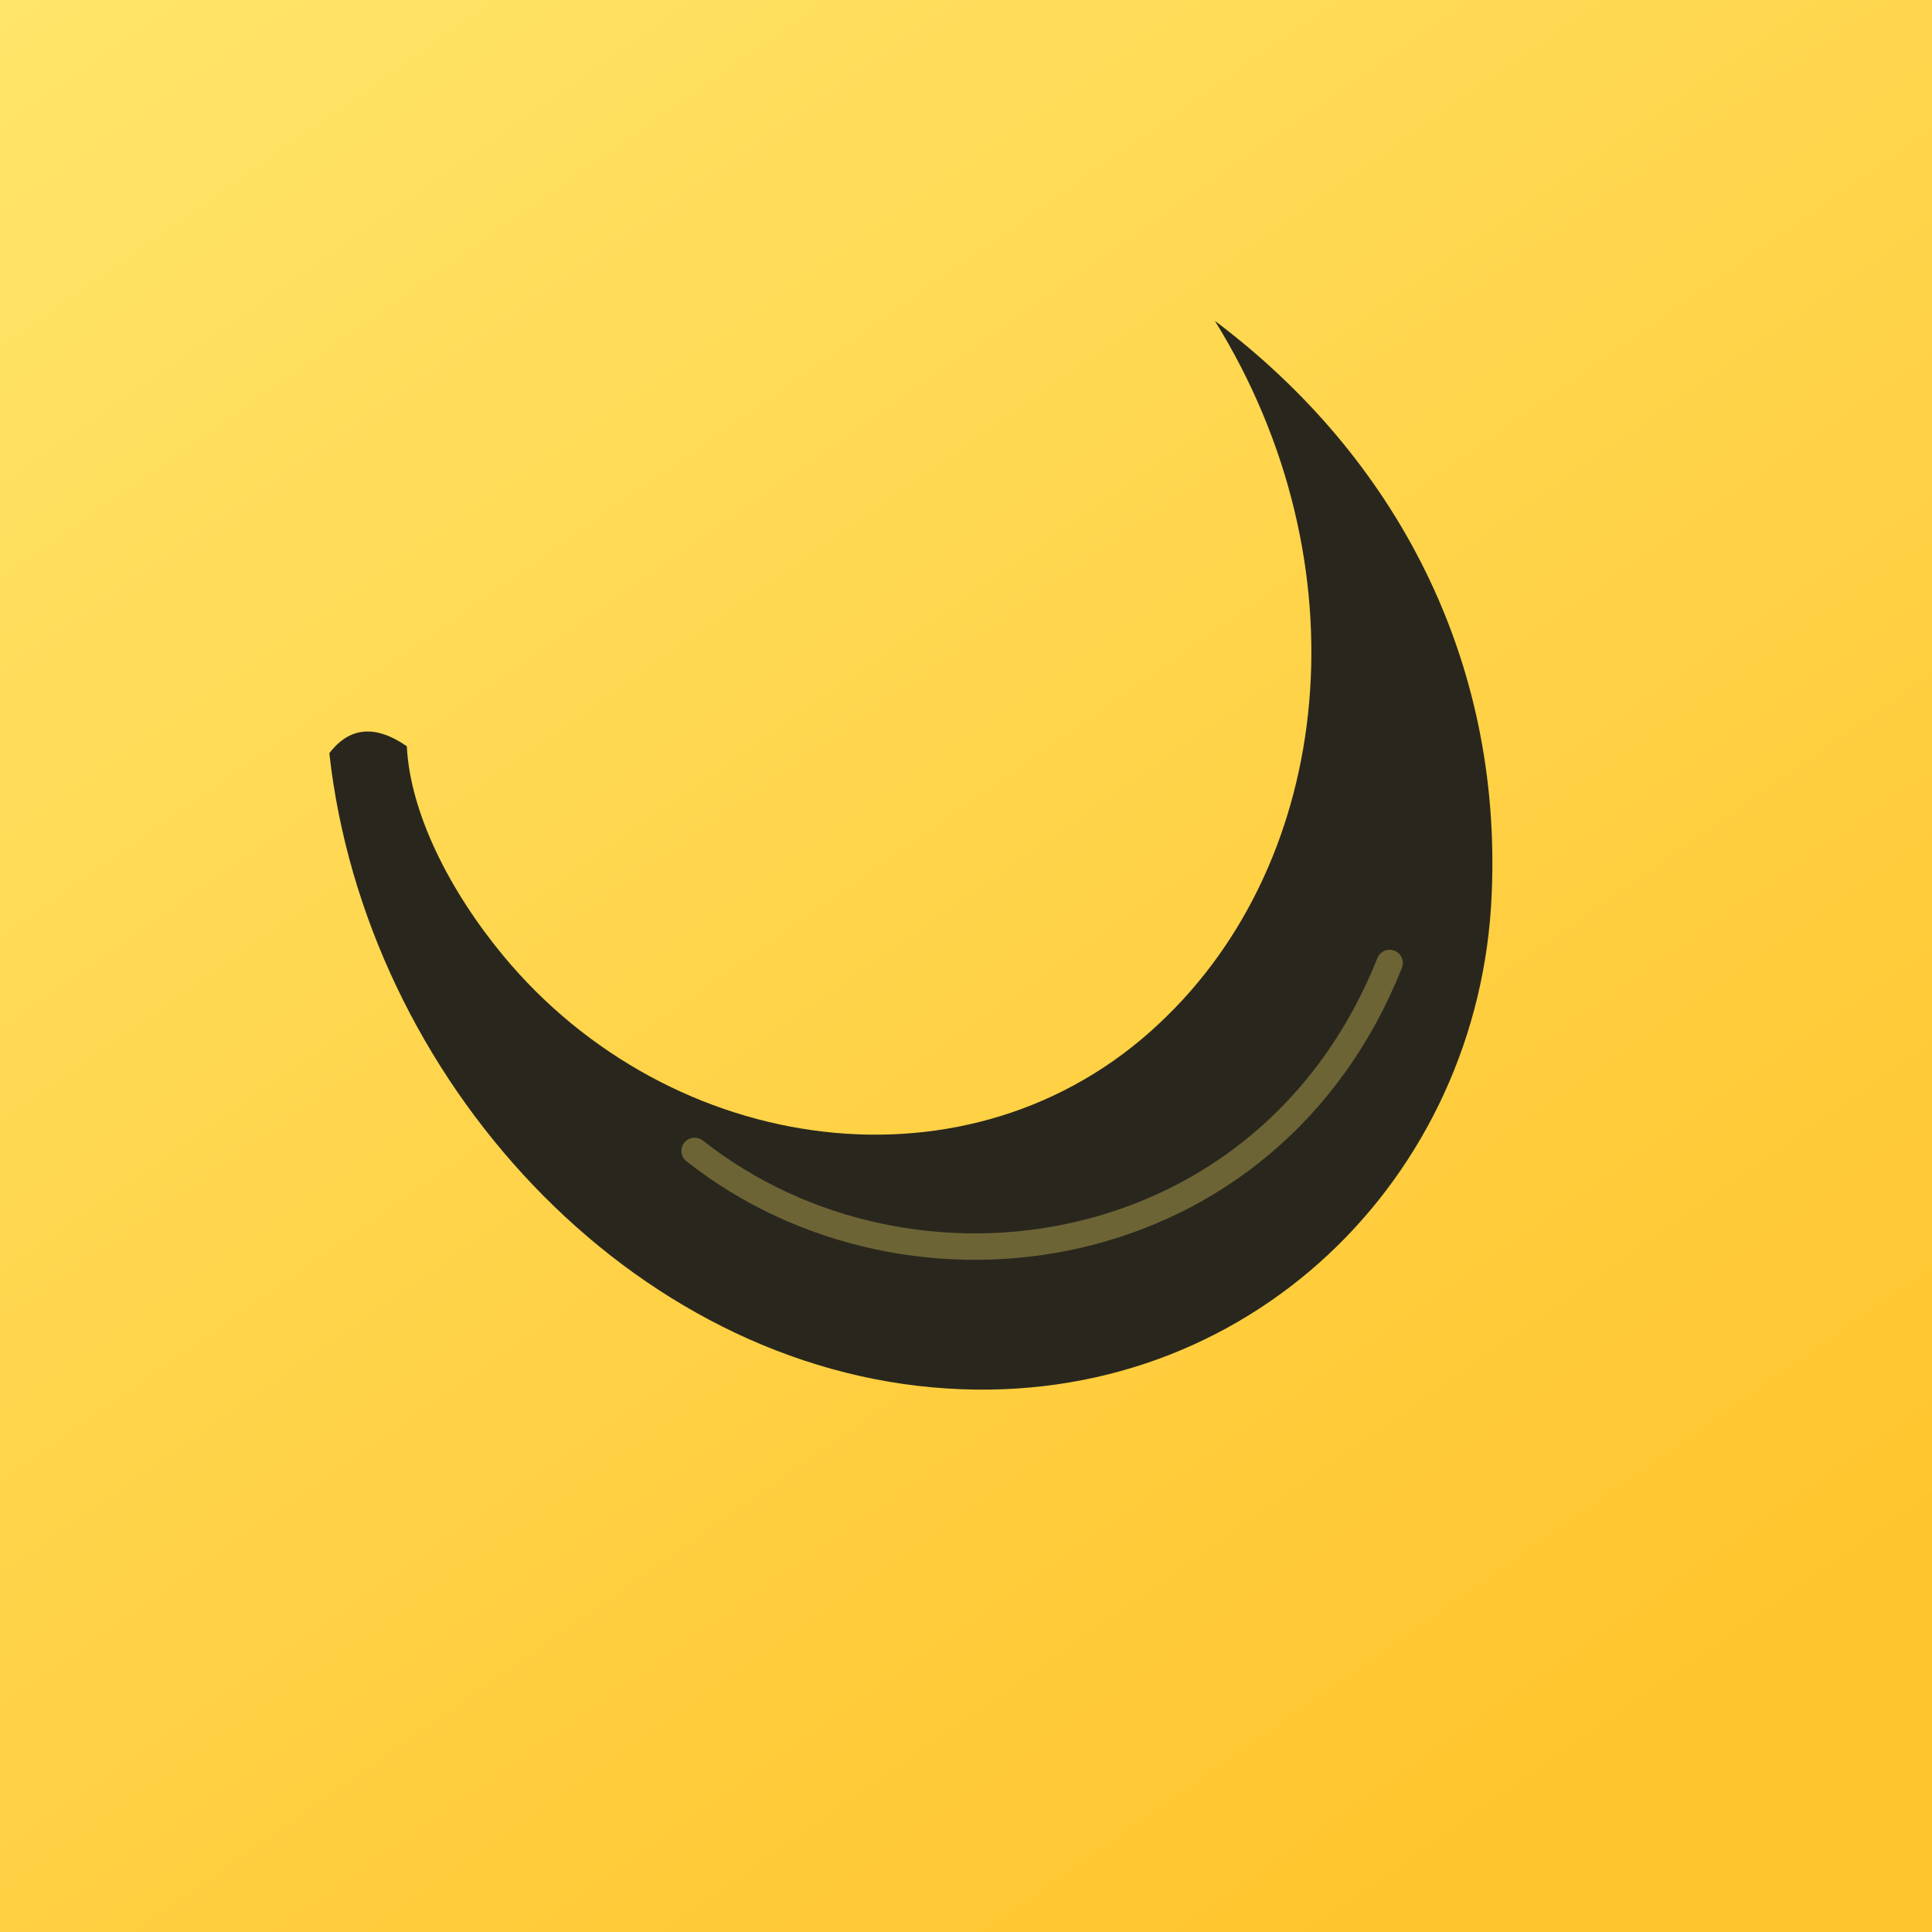
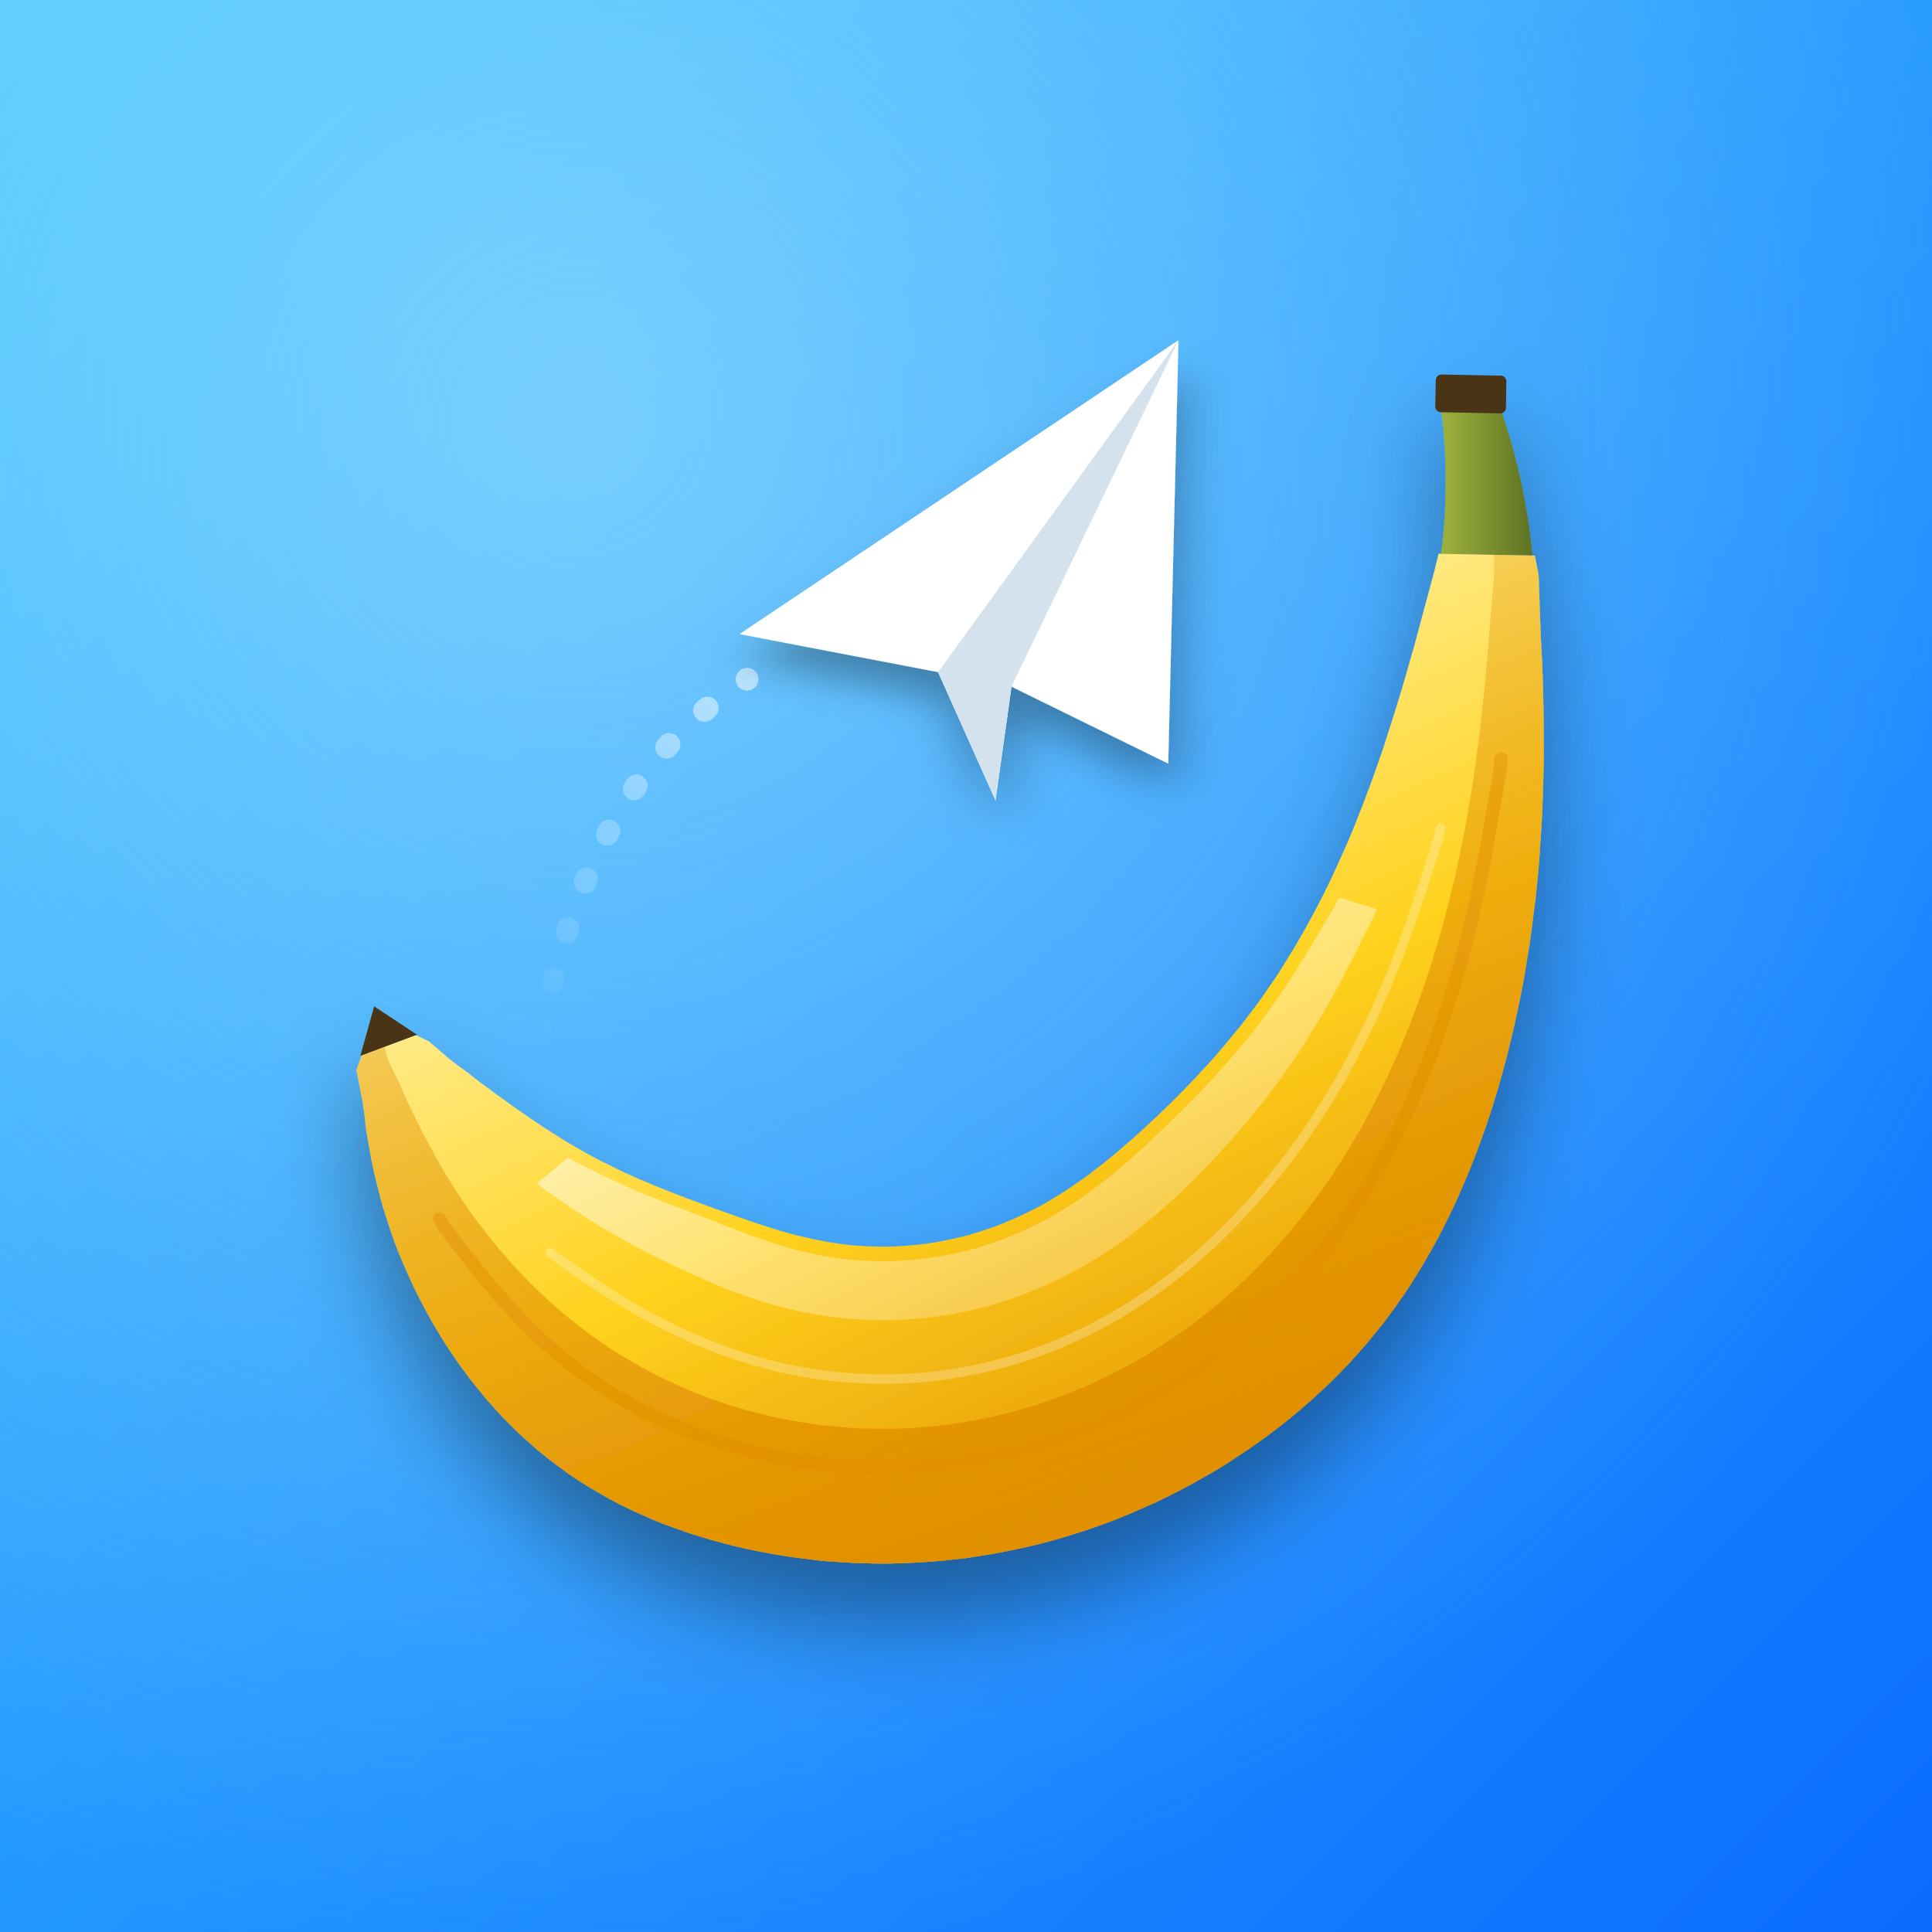
<svg xmlns="http://www.w3.org/2000/svg" width="1024" height="1024" viewBox="0 0 1024 1024">
  <defs>
-     <linearGradient id="bg" x2="0.7" y2="1">
-       <stop stop-color="#FFE56A" />
-       <stop offset="1" stop-color="#FFC52E" />
+     <linearGradient id="bg" x1="0" y1="0" x2="1" y2="1">
+       <stop offset="0" stop-color="#3CC2FF" />
+       <stop offset="1" stop-color="#0A6CFF" />
    </linearGradient>
+     <radialGradient id="glow" cx="0.30" cy="0.22" r="0.8">
+       <stop offset="0" stop-color="#B3ECFF" stop-opacity="0.55" />
+       <stop offset="1" stop-color="#B3ECFF" stop-opacity="0" />
+     </radialGradient>
+     <linearGradient id="peel" x1="0.25" y1="0.2" x2="0.7" y2="1">
+       <stop offset="0" stop-color="#FFF5B0" />
+       <stop offset="0.5" stop-color="#FFD21F" />
+       <stop offset="1" stop-color="#E08E00" />
+     </linearGradient>
+     <linearGradient id="under" x1="0" y1="0" x2="0.4" y2="1">
+       <stop offset="0" stop-color="#E08E00" stop-opacity="0" />
+       <stop offset="1" stop-color="#E08E00" stop-opacity="0.85" />
+     </linearGradient>
+     <linearGradient id="hi" x1="0" y1="0" x2="1" y2="1">
+       <stop offset="0" stop-color="#FFFFFF" stop-opacity="0.9" />
+       <stop offset="1" stop-color="#FFFFFF" stop-opacity="0.15" />
+     </linearGradient>
+     <linearGradient id="stemg" x1="0" y1="0" x2="1" y2="0">
+       <stop offset="0" stop-color="#9DB23C" />
+       <stop offset="1" stop-color="#5E7224" />
+     </linearGradient>
+     <linearGradient id="trail" x1="0" y1="1" x2="1" y2="0">
+       <stop offset="0" stop-color="#FFFFFF" stop-opacity="0" />
+       <stop offset="1" stop-color="#FFFFFF" stop-opacity="0.55" />
+     </linearGradient>
+     <filter id="shadow" x="-25%" y="-25%" width="150%" height="160%">
+       <feGaussianBlur in="SourceAlpha" stdDeviation="24" />
+       <feOffset dy="30" />
+       <feComponentTransfer>
+         <feFuncA type="linear" slope="0.38" />
+       </feComponentTransfer>
+       <feMerge>
+         <feMergeNode />
+         <feMergeNode in="SourceGraphic" />
+       </feMerge>
+     </filter>
+     <filter id="pshadow" x="-40%" y="-40%" width="180%" height="190%">
+       <feGaussianBlur in="SourceAlpha" stdDeviation="12" />
+       <feOffset dy="14" />
+       <feComponentTransfer>
+         <feFuncA type="linear" slope="0.32" />
+       </feComponentTransfer>
+       <feMerge>
+         <feMergeNode />
+         <feMergeNode in="SourceGraphic" />
+       </feMerge>
+     </filter>
  </defs>
  <rect width="1024" height="1024" fill="url(#bg)" />
-   <g transform="rotate(-28 512 512)">
-     <path d="M 267 254 C 203 415 255 617 398 705 C 534 789 700 739 776 609 C 839 502 840 381 789 272 C 799 423 711 554 588 587 C 456 623 326 528 298 392 C 289 348 290 302 305 270 Q 291 243 267 254 Z" fill="#29271D" />
-     <path d="M 339 531 C 398 665 579 728 711 616" fill="none" stroke="#FFE56A" stroke-opacity="0.32" stroke-width="14" stroke-linecap="round" />
+   <rect width="1024" height="1024" fill="url(#glow)" />
+   <g transform="translate(18 -6)">
+     <g filter="url(#shadow)">
+       <path d="M 745.8 299.6 L 746.7 291.8 L 747.4 284.0 L 747.9 276.2 L 748.1 268.4 L 748.2 260.6 L 748.1 252.8 L 747.8 245.0 L 747.3 237.2 L 746.6 229.4 L 745.7 221.5 L 777.2 222.1 L 779.8 230.0 L 782.2 237.8 L 784.4 245.7 L 786.4 253.5 L 788.2 261.3 L 789.8 269.2 L 791.2 277.0 L 792.4 284.8 L 793.4 292.6 L 794.2 300.4 Z" fill="url(#stemg)" />
+       <path d="M 745.7 221.5 L 777.2 222.1 L 777.4 208.1 L 746.0 207.5 Z" fill="#4A3418" stroke="#4A3418" stroke-width="6" stroke-linejoin="round" />
+       <path d="M 202.3 554.6 L 209.4 558.0 L 220.2 567.3 L 222.3 568.9 L 224.4 570.5 L 229.2 574.0 L 233.7 577.5 L 237.3 580.3 L 241.2 583.1 L 245.3 586.2 L 249.4 589.1 L 253.4 592.0 L 257.4 594.8 L 261.4 597.6 L 265.4 600.3 L 269.4 603.0 L 273.4 605.6 L 277.4 608.1 L 281.4 610.6 L 285.4 613.0 L 289.4 615.3 L 293.3 617.5 L 297.2 619.6 L 301.2 621.7 L 305.1 623.6 L 308.9 625.5 L 312.8 627.4 L 316.6 629.1 L 320.4 630.8 L 324.2 632.4 L 328.0 634.0 L 331.7 635.5 L 335.4 637.0 L 339.0 638.4 L 342.6 639.8 L 346.2 641.2 L 349.8 642.5 L 353.3 643.8 L 356.8 645.1 L 360.2 646.3 L 363.7 647.6 L 367.1 648.8 L 370.4 650.0 L 373.8 651.2 L 377.1 652.3 L 380.4 653.5 L 383.7 654.6 L 386.9 655.6 L 390.2 656.7 L 393.4 657.7 L 396.7 658.7 L 399.9 659.6 L 403.2 660.5 L 406.4 661.3 L 409.7 662.0 L 412.9 662.8 L 416.2 663.4 L 419.4 664.0 L 422.7 664.6 L 425.9 665.1 L 429.2 665.5 L 432.5 665.9 L 435.8 666.2 L 439.1 666.4 L 442.3 666.6 L 445.6 666.7 L 448.9 666.7 L 452.2 666.7 L 455.5 666.7 L 458.8 666.5 L 462.1 666.3 L 465.4 666.0 L 468.7 665.7 L 472.0 665.3 L 475.3 664.8 L 478.6 664.3 L 481.9 663.7 L 485.2 663.0 L 488.5 662.3 L 491.8 661.5 L 495.1 660.7 L 498.3 659.7 L 501.6 658.7 L 504.9 657.6 L 508.1 656.5 L 511.4 655.3 L 514.6 654.0 L 517.9 652.6 L 521.1 651.2 L 524.3 649.7 L 527.6 648.1 L 530.8 646.5 L 534.0 644.8 L 537.2 643.0 L 540.4 641.1 L 543.6 639.1 L 546.8 637.1 L 549.9 635.0 L 553.1 632.8 L 556.3 630.6 L 559.5 628.3 L 562.6 625.8 L 565.8 623.4 L 569.0 620.8 L 572.2 618.2 L 575.4 615.5 L 578.6 612.7 L 581.9 609.9 L 585.1 607.0 L 588.4 604.0 L 591.7 600.9 L 595.1 597.8 L 598.4 594.6 L 601.8 591.3 L 605.2 587.9 L 608.6 584.5 L 612.1 580.9 L 615.6 577.3 L 619.0 573.5 L 622.6 569.7 L 626.1 565.8 L 629.6 561.7 L 633.1 557.5 L 636.6 553.3 L 640.2 548.9 L 643.7 544.3 L 647.2 539.7 L 650.7 534.9 L 654.1 529.9 L 657.6 524.9 L 661.0 519.7 L 664.3 514.3 L 667.7 508.8 L 671.0 503.2 L 674.3 497.4 L 677.5 491.5 L 680.7 485.5 L 683.9 479.2 L 687.0 472.9 L 690.0 466.4 L 693.0 459.8 L 696.0 453.1 L 698.9 446.2 L 701.7 439.2 L 704.5 432.1 L 707.2 424.9 L 709.9 417.6 L 712.5 410.2 L 715.1 402.7 L 717.5 395.2 L 719.9 387.7 L 722.3 380.1 L 724.7 372.2 L 726.9 364.8 L 728.9 357.7 L 731.4 349.0 L 733.8 340.1 L 734.9 336.0 L 736.0 331.9 L 742.1 309.3 L 744.5 299.5 L 795.5 300.5 L 797.5 310.9 L 798.4 336.7 L 798.6 341.4 L 798.8 345.9 L 799.3 356.1 L 799.7 366.1 L 799.9 374.2 L 800.1 382.8 L 800.2 391.9 L 800.2 400.9 L 800.2 409.8 L 800.0 418.7 L 799.7 427.7 L 799.4 436.7 L 798.9 445.6 L 798.3 454.5 L 797.7 463.4 L 796.9 472.3 L 796.0 481.1 L 794.9 489.8 L 793.8 498.5 L 792.6 507.1 L 791.2 515.6 L 789.8 524.1 L 788.2 532.5 L 786.5 540.8 L 784.7 549.0 L 782.8 557.2 L 780.8 565.3 L 778.7 573.2 L 776.5 581.1 L 774.1 589.0 L 771.7 596.7 L 769.1 604.3 L 766.4 611.9 L 763.6 619.3 L 760.7 626.7 L 757.6 633.9 L 754.5 641.1 L 751.2 648.1 L 747.8 655.1 L 744.3 661.9 L 740.6 668.6 L 736.8 675.2 L 732.9 681.6 L 728.9 688.0 L 724.7 694.2 L 720.4 700.2 L 716.0 706.2 L 711.4 711.9 L 706.8 717.6 L 702.0 723.1 L 697.1 728.5 L 692.1 733.7 L 687.0 738.8 L 681.8 743.7 L 676.5 748.5 L 671.1 753.2 L 665.7 757.7 L 660.2 762.1 L 654.5 766.4 L 648.9 770.5 L 643.1 774.5 L 637.3 778.4 L 631.5 782.2 L 625.6 785.8 L 619.6 789.2 L 613.6 792.6 L 607.6 795.8 L 601.5 798.9 L 595.3 801.9 L 589.1 804.7 L 582.9 807.4 L 576.7 810.0 L 570.4 812.5 L 564.1 814.8 L 557.8 817.0 L 551.4 819.0 L 545.1 821.0 L 538.7 822.8 L 532.2 824.5 L 525.8 826.0 L 519.3 827.4 L 512.9 828.7 L 506.4 829.9 L 499.9 830.9 L 493.4 831.9 L 486.9 832.6 L 480.4 833.3 L 473.9 833.8 L 467.4 834.2 L 460.8 834.5 L 454.3 834.7 L 447.8 834.7 L 441.3 834.6 L 434.8 834.4 L 428.4 834.0 L 421.9 833.6 L 415.4 833.0 L 409.0 832.2 L 402.6 831.4 L 396.2 830.4 L 389.8 829.3 L 383.5 828.1 L 377.1 826.8 L 370.8 825.3 L 364.6 823.7 L 358.4 822.0 L 352.2 820.1 L 346.1 818.2 L 340.0 816.0 L 333.9 813.8 L 328.0 811.4 L 322.1 808.8 L 316.2 806.1 L 310.4 803.3 L 304.8 800.3 L 299.2 797.1 L 293.6 793.8 L 288.2 790.4 L 282.9 786.8 L 277.7 783.0 L 272.6 779.1 L 267.6 775.1 L 262.7 770.8 L 257.9 766.5 L 253.3 762.0 L 248.7 757.4 L 244.3 752.6 L 240.0 747.8 L 235.9 742.8 L 231.8 737.7 L 227.9 732.5 L 224.1 727.2 L 220.4 721.8 L 216.9 716.4 L 213.5 710.8 L 210.2 705.2 L 207.1 699.5 L 204.1 693.7 L 201.2 687.9 L 198.5 682.0 L 195.9 676.1 L 193.4 670.2 L 191.1 664.2 L 189.0 658.2 L 187.0 652.1 L 185.1 646.1 L 183.4 640.0 L 181.9 634.0 L 180.4 627.9 L 179.1 621.8 L 178.0 615.9 L 177.0 610.4 L 175.9 603.7 L 175.2 596.7 L 174.7 593.6 L 174.3 590.4 L 170.9 573.2 L 173.7 565.4 Z" fill="url(#peel)" />
+       <path d="M 185.8 560.8 L 187.2 566.7 L 193.8 580.6 L 195.0 583.1 L 196.1 585.6 L 198.5 591.1 L 201.1 596.4 L 203.2 600.8 L 205.5 605.4 L 208.0 610.2 L 210.6 614.9 L 213.1 619.6 L 215.8 624.3 L 218.6 629.0 L 221.5 633.6 L 224.4 638.2 L 227.4 642.7 L 230.5 647.2 L 233.7 651.7 L 237.0 656.1 L 240.3 660.4 L 243.7 664.6 L 247.2 668.8 L 250.8 672.9 L 254.4 677.0 L 258.1 680.9 L 261.8 684.8 L 265.6 688.6 L 269.5 692.3 L 273.4 695.9 L 277.4 699.4 L 281.4 702.9 L 285.6 706.2 L 289.7 709.5 L 293.9 712.7 L 298.2 715.7 L 302.5 718.7 L 306.9 721.6 L 311.3 724.4 L 315.8 727.1 L 320.3 729.7 L 324.8 732.2 L 329.4 734.6 L 334.1 736.9 L 338.8 739.1 L 343.5 741.2 L 348.2 743.3 L 353.0 745.2 L 357.8 747.0 L 362.7 748.7 L 367.6 750.4 L 372.5 751.9 L 377.4 753.3 L 382.4 754.7 L 387.3 755.9 L 392.3 757.1 L 397.4 758.1 L 402.4 759.1 L 407.4 759.9 L 412.5 760.7 L 417.6 761.4 L 422.7 761.9 L 427.8 762.4 L 432.9 762.8 L 438.0 763.1 L 443.2 763.2 L 448.3 763.3 L 453.4 763.3 L 458.6 763.2 L 463.7 763.0 L 468.9 762.6 L 474.0 762.2 L 479.2 761.7 L 484.3 761.1 L 489.4 760.3 L 494.6 759.5 L 499.7 758.6 L 504.8 757.6 L 509.9 756.4 L 515.0 755.2 L 520.1 753.9 L 525.2 752.4 L 530.3 750.9 L 535.3 749.3 L 540.3 747.5 L 545.3 745.7 L 550.3 743.7 L 555.3 741.6 L 560.2 739.5 L 565.2 737.2 L 570.1 734.8 L 574.9 732.4 L 579.8 729.8 L 584.6 727.1 L 589.4 724.3 L 594.1 721.4 L 598.8 718.4 L 603.5 715.2 L 608.2 712.0 L 612.8 708.7 L 617.4 705.2 L 621.9 701.7 L 626.4 698.0 L 630.8 694.3 L 635.2 690.4 L 639.6 686.4 L 643.9 682.3 L 648.1 678.1 L 652.3 673.7 L 656.5 669.3 L 660.6 664.8 L 664.6 660.1 L 668.5 655.3 L 672.5 650.4 L 676.3 645.4 L 680.1 640.3 L 683.8 635.1 L 687.5 629.8 L 691.0 624.3 L 694.6 618.8 L 698.0 613.1 L 701.4 607.4 L 704.7 601.5 L 708.0 595.5 L 711.1 589.4 L 714.2 583.2 L 717.3 576.8 L 720.2 570.4 L 723.1 563.9 L 725.9 557.2 L 728.7 550.5 L 731.3 543.6 L 733.9 536.6 L 736.4 529.6 L 738.8 522.4 L 741.2 515.1 L 743.4 507.7 L 745.6 500.2 L 747.7 492.6 L 749.7 484.9 L 751.6 477.0 L 753.5 469.2 L 755.2 461.2 L 756.9 453.1 L 758.5 445.0 L 759.9 436.8 L 761.4 428.5 L 762.7 420.3 L 763.9 411.9 L 765.0 403.6 L 766.1 395.3 L 767.1 386.9 L 768.0 378.3 L 768.9 370.2 L 769.6 362.5 L 770.4 353.1 L 771.2 343.4 L 771.5 339.1 L 771.9 334.7 L 773.9 310.2 L 773.8 300.1 L 795.5 300.5 L 797.5 310.9 L 798.4 336.7 L 798.6 341.4 L 798.8 345.9 L 799.3 356.1 L 799.7 366.1 L 799.9 374.2 L 800.1 382.8 L 800.2 391.9 L 800.2 400.9 L 800.2 409.8 L 800.0 418.7 L 799.7 427.7 L 799.4 436.7 L 798.9 445.6 L 798.3 454.5 L 797.7 463.4 L 796.9 472.3 L 796.0 481.1 L 794.9 489.8 L 793.8 498.5 L 792.6 507.1 L 791.2 515.6 L 789.8 524.1 L 788.2 532.5 L 786.5 540.8 L 784.7 549.0 L 782.8 557.2 L 780.8 565.3 L 778.7 573.2 L 776.5 581.1 L 774.1 589.0 L 771.7 596.7 L 769.1 604.3 L 766.4 611.9 L 763.6 619.3 L 760.7 626.7 L 757.6 633.9 L 754.5 641.1 L 751.2 648.1 L 747.8 655.1 L 744.3 661.9 L 740.6 668.6 L 736.8 675.2 L 732.9 681.6 L 728.9 688.0 L 724.7 694.2 L 720.4 700.2 L 716.0 706.2 L 711.4 711.9 L 706.8 717.6 L 702.0 723.1 L 697.1 728.5 L 692.1 733.7 L 687.0 738.8 L 681.8 743.7 L 676.5 748.5 L 671.1 753.2 L 665.7 757.7 L 660.2 762.1 L 654.5 766.4 L 648.9 770.5 L 643.1 774.5 L 637.3 778.4 L 631.5 782.2 L 625.6 785.8 L 619.6 789.2 L 613.6 792.6 L 607.6 795.8 L 601.5 798.9 L 595.3 801.9 L 589.1 804.7 L 582.9 807.4 L 576.7 810.0 L 570.4 812.5 L 564.1 814.8 L 557.8 817.0 L 551.4 819.0 L 545.1 821.0 L 538.7 822.8 L 532.2 824.5 L 525.8 826.0 L 519.3 827.4 L 512.9 828.7 L 506.4 829.9 L 499.9 830.9 L 493.4 831.9 L 486.9 832.6 L 480.4 833.3 L 473.9 833.8 L 467.4 834.2 L 460.8 834.5 L 454.3 834.7 L 447.8 834.7 L 441.3 834.6 L 434.8 834.4 L 428.4 834.0 L 421.9 833.6 L 415.4 833.0 L 409.0 832.2 L 402.6 831.4 L 396.2 830.4 L 389.8 829.3 L 383.5 828.1 L 377.1 826.8 L 370.8 825.3 L 364.6 823.7 L 358.4 822.0 L 352.2 820.1 L 346.1 818.2 L 340.0 816.0 L 333.9 813.8 L 328.0 811.4 L 322.1 808.8 L 316.2 806.1 L 310.4 803.3 L 304.8 800.3 L 299.2 797.1 L 293.6 793.8 L 288.2 790.4 L 282.9 786.8 L 277.7 783.0 L 272.6 779.1 L 267.6 775.1 L 262.7 770.8 L 257.9 766.5 L 253.3 762.0 L 248.7 757.4 L 244.3 752.6 L 240.0 747.8 L 235.9 742.8 L 231.8 737.7 L 227.9 732.5 L 224.1 727.2 L 220.4 721.8 L 216.9 716.4 L 213.5 710.8 L 210.2 705.2 L 207.1 699.5 L 204.1 693.7 L 201.2 687.9 L 198.5 682.0 L 195.9 676.1 L 193.4 670.2 L 191.1 664.2 L 189.0 658.2 L 187.0 652.1 L 185.1 646.1 L 183.4 640.0 L 181.9 634.0 L 180.4 627.9 L 179.1 621.8 L 178.0 615.9 L 177.0 610.4 L 175.9 603.7 L 175.2 596.7 L 174.7 593.6 L 174.3 590.4 L 170.9 573.2 L 173.7 565.4 Z" fill="url(#under)" />
+       <path d="M 215.0 652.2 L 217.5 656.4 L 225.3 666.4 L 226.6 668.2 L 228.0 670.0 L 231.0 673.9 L 234.0 677.8 L 236.5 680.9 L 239.2 684.2 L 242.1 687.6 L 245.0 691.0 L 248.0 694.4 L 251.0 697.7 L 254.1 701.1 L 257.2 704.4 L 260.4 707.7 L 263.7 710.9 L 267.0 714.1 L 270.4 717.3 L 273.9 720.3 L 277.4 723.4 L 281.0 726.4 L 284.6 729.3 L 288.3 732.1 L 292.0 734.9 L 295.8 737.5 L 299.6 740.2 L 303.4 742.7 L 307.4 745.1 L 311.3 747.5 L 315.3 749.8 L 319.4 752.0 L 323.4 754.2 L 327.5 756.2 L 331.7 758.2 L 335.9 760.1 L 340.1 761.9 L 344.3 763.6 L 348.6 765.3 L 352.9 766.9 L 357.2 768.4 L 361.6 769.9 L 365.9 771.2 L 370.3 772.5 L 374.7 773.8 L 379.2 774.9 L 383.6 776.0 L 388.1 777.0 L 392.5 778.0 L 397.0 778.8 L 401.5 779.6 L 406.0 780.4 L 410.5 781.0 L 415.1 781.6 L 419.6 782.1 L 424.2 782.6 L 428.7 783.0 L 433.3 783.3 L 437.9 783.5 L 442.4 783.6 L 447.0 783.7 L 451.6 783.7 L 456.2 783.7 L 460.8 783.5 L 465.4 783.3 L 470.0 783.0 L 474.5 782.7 L 479.1 782.2 L 483.7 781.7 L 488.3 781.1 L 492.9 780.5 L 497.5 779.8 L 502.0 779.0 L 506.6 778.1 L 511.2 777.1 L 515.7 776.1 L 520.3 775.0 L 524.8 773.8 L 529.3 772.5 L 533.8 771.2 L 538.3 769.8 L 542.8 768.3 L 547.3 766.7 L 551.8 765.1 L 556.2 763.4 L 560.6 761.6 L 565.1 759.7 L 569.4 757.8 L 573.8 755.8 L 578.2 753.7 L 582.5 751.5 L 586.8 749.2 L 591.1 746.9 L 595.4 744.5 L 599.6 742.0 L 603.9 739.5 L 608.1 736.8 L 612.2 734.1 L 616.4 731.3 L 620.5 728.4 L 624.6 725.5 L 628.6 722.5 L 632.6 719.3 L 636.6 716.2 L 640.6 712.9 L 644.5 709.5 L 648.4 706.1 L 652.2 702.6 L 656.0 699.0 L 659.7 695.3 L 663.4 691.6 L 667.1 687.7 L 670.7 683.8 L 674.2 679.8 L 677.7 675.7 L 681.2 671.5 L 684.5 667.3 L 687.9 662.9 L 691.1 658.5 L 694.4 654.0 L 697.5 649.4 L 700.6 644.7 L 703.7 640.0 L 706.6 635.2 L 709.6 630.2 L 712.4 625.3 L 715.2 620.2 L 718.0 615.1 L 720.7 609.9 L 723.3 604.6 L 725.9 599.2 L 728.4 593.8 L 730.9 588.3 L 733.3 582.7 L 735.6 577.1 L 737.9 571.4 L 740.2 565.6 L 742.3 559.8 L 744.4 553.9 L 746.5 547.9 L 748.5 541.9 L 750.4 535.8 L 752.3 529.7 L 754.1 523.5 L 755.9 517.3 L 757.6 511.0 L 759.2 504.8 L 760.8 498.5 L 762.3 492.1 L 763.7 485.8 L 765.1 479.6 L 766.4 473.2 L 767.7 466.8 L 768.9 460.7 L 770.0 454.9 L 771.3 447.8 L 772.5 440.6 L 773.1 437.3 L 773.7 434.0 L 776.9 415.7 L 777.6 408.2" fill="none" stroke="#E08E00" stroke-opacity="0.45" stroke-width="7" stroke-linecap="round" />
+       <path d="M 273.6 669.8 L 276.5 672.1 L 284.3 677.6 L 285.7 678.6 L 287.1 679.6 L 290.2 681.7 L 293.3 683.8 L 295.8 685.5 L 298.5 687.3 L 301.3 689.2 L 304.2 691.0 L 307.0 692.8 L 309.9 694.6 L 312.8 696.4 L 315.8 698.1 L 318.8 699.9 L 321.8 701.6 L 324.9 703.3 L 327.9 704.9 L 331.0 706.5 L 334.1 708.1 L 337.2 709.7 L 340.4 711.2 L 343.5 712.7 L 346.7 714.2 L 349.9 715.6 L 353.1 716.9 L 356.3 718.3 L 359.5 719.5 L 362.7 720.8 L 365.9 722.0 L 369.2 723.1 L 372.5 724.3 L 375.7 725.3 L 379.0 726.3 L 382.3 727.3 L 385.6 728.2 L 388.9 729.1 L 392.2 730.0 L 395.6 730.8 L 398.9 731.5 L 402.3 732.2 L 405.6 732.8 L 409.0 733.4 L 412.4 734.0 L 415.7 734.5 L 419.1 735.0 L 422.5 735.4 L 425.9 735.7 L 429.3 736.1 L 432.7 736.3 L 436.1 736.5 L 439.5 736.7 L 443.0 736.8 L 446.4 736.9 L 449.8 736.9 L 453.2 736.9 L 456.7 736.9 L 460.1 736.7 L 463.5 736.6 L 466.9 736.3 L 470.4 736.1 L 473.8 735.8 L 477.2 735.4 L 480.6 735.0 L 484.1 734.5 L 487.5 734.0 L 490.9 733.4 L 494.3 732.8 L 497.7 732.2 L 501.1 731.4 L 504.6 730.7 L 508.0 729.9 L 511.3 729.0 L 514.7 728.1 L 518.1 727.1 L 521.5 726.1 L 524.9 725.0 L 528.2 723.9 L 531.6 722.7 L 534.9 721.5 L 538.3 720.2 L 541.6 718.9 L 544.9 717.5 L 548.2 716.1 L 551.5 714.6 L 554.8 713.0 L 558.1 711.5 L 561.4 709.8 L 564.6 708.1 L 567.9 706.4 L 571.1 704.6 L 574.3 702.7 L 577.5 700.8 L 580.7 698.8 L 583.9 696.8 L 587.0 694.7 L 590.2 692.6 L 593.3 690.4 L 596.4 688.2 L 599.5 685.9 L 602.6 683.6 L 605.7 681.2 L 608.7 678.7 L 611.8 676.2 L 614.8 673.6 L 617.8 671.0 L 620.8 668.3 L 623.7 665.6 L 626.7 662.8 L 629.6 660.0 L 632.5 657.1 L 635.4 654.2 L 638.3 651.2 L 641.1 648.1 L 644.0 645.0 L 646.8 641.9 L 649.6 638.6 L 652.4 635.4 L 655.2 632.0 L 657.9 628.7 L 660.7 625.2 L 663.4 621.7 L 666.1 618.2 L 668.7 614.6 L 671.4 610.9 L 674.0 607.2 L 676.6 603.4 L 679.2 599.5 L 681.7 595.6 L 684.3 591.7 L 686.8 587.6 L 689.2 583.5 L 691.7 579.4 L 694.1 575.1 L 696.4 570.9 L 698.8 566.5 L 701.1 562.1 L 703.4 557.7 L 705.6 553.1 L 707.8 548.6 L 710.0 543.9 L 712.1 539.3 L 714.2 534.5 L 716.3 529.8 L 718.3 524.9 L 720.3 520.1 L 722.2 515.3 L 724.1 510.4 L 725.9 505.5 L 727.7 500.6 L 729.5 495.7 L 731.2 490.7 L 732.8 485.9 L 734.3 481.4 L 736.2 475.9 L 738.0 470.2 L 738.8 467.7 L 739.6 465.1 L 744.2 450.7 L 745.7 444.8" fill="none" stroke="#FFFFFF" stroke-opacity="0.25" stroke-width="5" stroke-linecap="round" />
+       <path d="M 283.1 619.5 L 286.0 621.3 L 293.6 625.1 L 295.0 625.8 L 296.3 626.4 L 299.3 627.9 L 302.2 629.4 L 304.7 630.5 L 307.2 631.7 L 309.9 633.0 L 312.6 634.2 L 315.3 635.4 L 318.0 636.6 L 320.7 637.8 L 323.4 638.9 L 326.2 640.0 L 328.9 641.1 L 331.6 642.2 L 334.4 643.3 L 337.1 644.3 L 339.8 645.4 L 342.5 646.4 L 345.1 647.4 L 347.8 648.4 L 350.4 649.4 L 353.1 650.4 L 355.7 651.4 L 358.2 652.4 L 360.8 653.4 L 363.3 654.4 L 365.9 655.4 L 368.4 656.4 L 370.9 657.3 L 373.4 658.3 L 375.9 659.2 L 378.3 660.2 L 380.8 661.1 L 383.3 662.0 L 385.7 662.8 L 388.2 663.7 L 390.6 664.5 L 393.1 665.3 L 395.6 666.1 L 398.0 666.8 L 400.5 667.5 L 403.0 668.2 L 405.5 668.9 L 407.9 669.5 L 410.4 670.0 L 412.9 670.6 L 415.4 671.1 L 417.9 671.6 L 420.4 672.0 L 422.9 672.4 L 425.5 672.8 L 428.0 673.1 L 430.5 673.4 L 433.0 673.7 L 435.6 673.9 L 438.1 674.1 L 440.6 674.2 L 443.2 674.3 L 445.7 674.4 L 448.2 674.5 L 450.8 674.5 L 453.3 674.4 L 455.9 674.4 L 458.4 674.3 L 460.9 674.1 L 463.5 674.0 L 466.0 673.7 L 468.6 673.5 L 471.1 673.2 L 473.7 672.9 L 476.2 672.5 L 478.7 672.1 L 481.3 671.7 L 483.8 671.2 L 486.3 670.7 L 488.9 670.2 L 491.4 669.6 L 493.9 669.0 L 496.5 668.3 L 499.0 667.6 L 501.5 666.9 L 504.0 666.1 L 506.5 665.3 L 509.0 664.4 L 511.6 663.5 L 514.1 662.6 L 516.6 661.6 L 519.0 660.6 L 521.5 659.6 L 524.0 658.5 L 526.5 657.3 L 529.0 656.1 L 531.5 654.9 L 533.9 653.7 L 536.4 652.4 L 538.9 651.0 L 541.3 649.6 L 543.7 648.2 L 546.2 646.7 L 548.6 645.2 L 551.0 643.6 L 553.5 642.0 L 555.9 640.4 L 558.3 638.7 L 560.7 636.9 L 563.1 635.1 L 565.5 633.3 L 567.9 631.4 L 570.3 629.5 L 572.7 627.6 L 575.1 625.6 L 577.5 623.5 L 579.9 621.4 L 582.3 619.3 L 584.7 617.1 L 587.1 614.9 L 589.5 612.7 L 592.0 610.4 L 594.4 608.1 L 596.9 605.8 L 599.4 603.4 L 601.9 601.0 L 604.4 598.5 L 606.9 596.0 L 609.5 593.5 L 612.1 590.9 L 614.7 588.2 L 617.3 585.6 L 619.9 582.8 L 622.5 580.1 L 625.2 577.2 L 627.8 574.3 L 630.5 571.4 L 633.1 568.4 L 635.8 565.3 L 638.4 562.2 L 641.0 559.0 L 643.7 555.8 L 646.3 552.5 L 648.9 549.1 L 651.4 545.7 L 654.0 542.2 L 656.5 538.7 L 659.0 535.2 L 661.5 531.6 L 663.9 528.0 L 666.3 524.4 L 668.7 520.7 L 671.1 516.9 L 673.3 513.3 L 675.4 509.9 L 677.9 505.7 L 680.5 501.3 L 681.7 499.4 L 682.8 497.4 L 689.4 486.4 L 691.7 481.7 L 711.7 487.8 L 709.7 492.8 L 703.6 504.7 L 702.6 506.9 L 701.5 509.0 L 699.1 513.7 L 696.8 518.3 L 694.8 522.0 L 692.8 525.9 L 690.6 530.0 L 688.3 534.1 L 686.1 538.0 L 683.8 542.0 L 681.5 546.0 L 679.1 549.9 L 676.7 553.8 L 674.3 557.7 L 671.8 561.5 L 669.4 565.3 L 666.8 569.0 L 664.3 572.6 L 661.8 576.3 L 659.2 579.8 L 656.6 583.3 L 654.0 586.7 L 651.4 590.1 L 648.7 593.4 L 646.1 596.7 L 643.5 599.9 L 640.8 603.0 L 638.1 606.1 L 635.5 609.2 L 632.8 612.2 L 630.2 615.1 L 627.5 618.0 L 624.8 620.8 L 622.2 623.7 L 619.5 626.4 L 616.8 629.1 L 614.2 631.8 L 611.5 634.4 L 608.9 637.0 L 606.2 639.5 L 603.5 642.0 L 600.8 644.4 L 598.1 646.8 L 595.4 649.1 L 592.7 651.4 L 590.0 653.7 L 587.3 655.9 L 584.6 658.0 L 581.9 660.1 L 579.1 662.2 L 576.4 664.2 L 573.6 666.1 L 570.8 668.0 L 568.0 669.9 L 565.2 671.7 L 562.4 673.4 L 559.6 675.1 L 556.8 676.8 L 553.9 678.4 L 551.1 679.9 L 548.2 681.4 L 545.3 682.9 L 542.5 684.3 L 539.6 685.7 L 536.7 687.0 L 533.8 688.3 L 530.9 689.5 L 528.0 690.7 L 525.1 691.8 L 522.2 692.9 L 519.2 694.0 L 516.3 695.0 L 513.3 695.9 L 510.4 696.8 L 507.5 697.7 L 504.5 698.5 L 501.5 699.3 L 498.6 700.0 L 495.6 700.7 L 492.6 701.3 L 489.7 701.9 L 486.7 702.5 L 483.7 703.0 L 480.7 703.4 L 477.8 703.9 L 474.8 704.2 L 471.8 704.6 L 468.8 704.9 L 465.8 705.1 L 462.8 705.3 L 459.8 705.5 L 456.9 705.6 L 453.9 705.7 L 450.9 705.7 L 447.9 705.7 L 444.9 705.6 L 442.0 705.6 L 439.0 705.4 L 436.0 705.2 L 433.0 705.0 L 430.1 704.8 L 427.1 704.5 L 424.2 704.1 L 421.2 703.7 L 418.2 703.3 L 415.3 702.8 L 412.4 702.3 L 409.4 701.8 L 406.5 701.2 L 403.6 700.5 L 400.7 699.9 L 397.8 699.1 L 394.9 698.4 L 392.0 697.6 L 389.1 696.8 L 386.2 695.9 L 383.3 695.0 L 380.5 694.0 L 377.6 693.0 L 374.8 692.0 L 371.9 691.0 L 369.1 689.9 L 366.3 688.8 L 363.4 687.6 L 360.6 686.5 L 357.8 685.3 L 354.9 684.0 L 352.1 682.8 L 349.3 681.5 L 346.4 680.2 L 343.6 678.9 L 340.8 677.6 L 337.9 676.2 L 335.1 674.9 L 332.2 673.5 L 329.4 672.1 L 326.5 670.6 L 323.7 669.1 L 320.8 667.7 L 318.0 666.2 L 315.1 664.6 L 312.3 663.1 L 309.5 661.5 L 306.7 659.9 L 303.9 658.3 L 301.1 656.6 L 298.4 654.9 L 295.7 653.3 L 293.0 651.6 L 290.3 649.8 L 287.8 648.2 L 285.4 646.6 L 282.4 644.6 L 279.5 642.6 L 278.2 641.7 L 276.8 640.7 L 269.3 635.6 L 266.5 633.3 Z" fill="url(#hi)" opacity="0.75" />
+       <path d="M 203.0 554.4 L 180.3 539.4 L 173.0 565.6 Z" fill="#4A3418" />
+     </g>
+     <path d="M 268 554 C 288 464 318 404 378 366" fill="none" stroke="url(#trail)" stroke-width="12" stroke-linecap="round" stroke-dasharray="2 26" />
+     <g filter="url(#pshadow)" transform="translate(348 220) rotate(-12) scale(1.04)">
+       <path d="M 0 120 L 250 20 L 200 230 L 130 175 L 110 230 L 95 160 Z" fill="#FFFFFF" />
+       <path d="M 95 160 L 250 20 L 130 175 L 110 230 Z" fill="#D4E2EE" />
+     </g>
  </g>
</svg>
